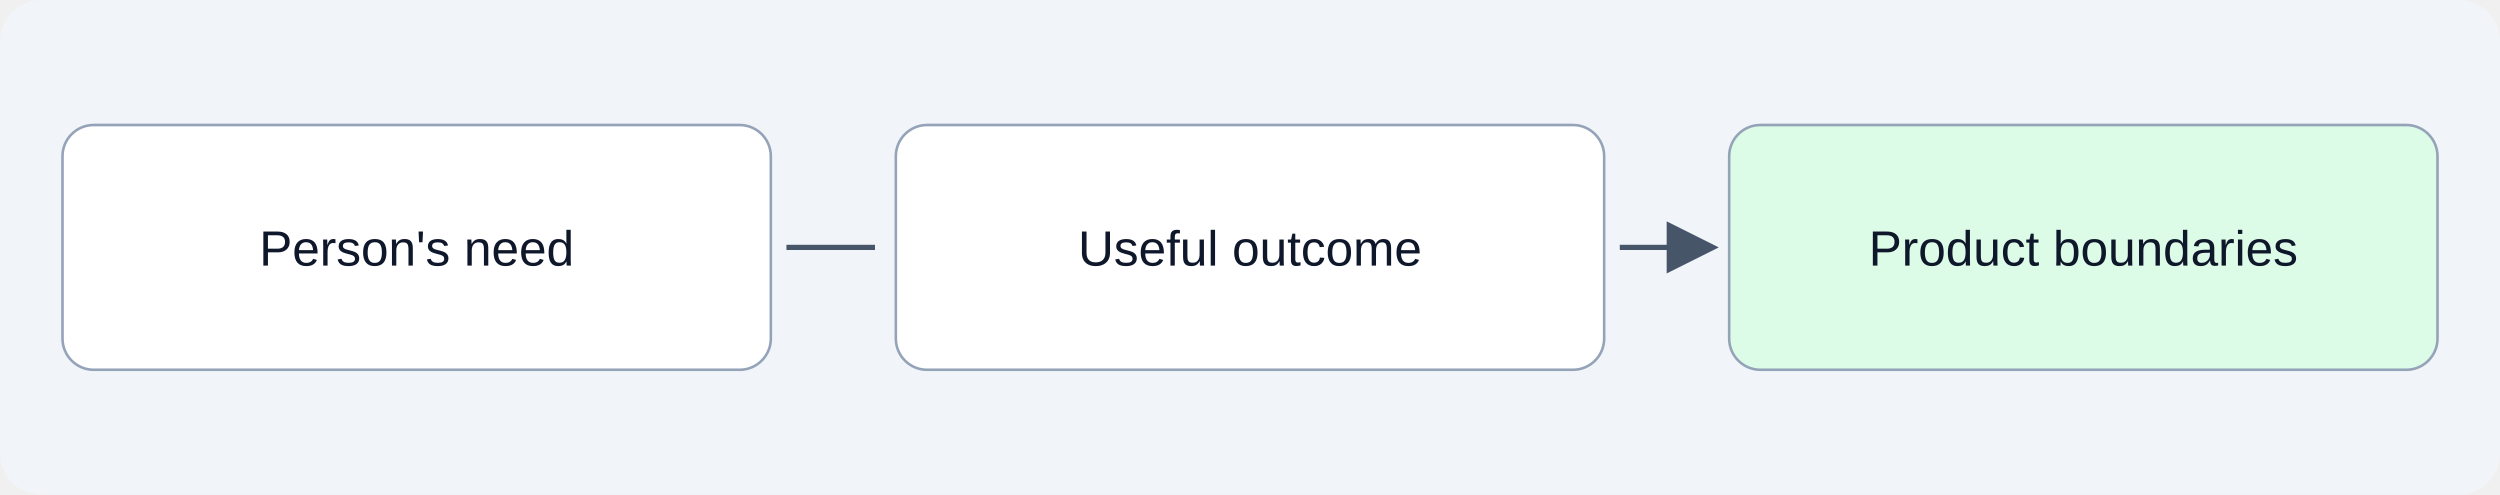
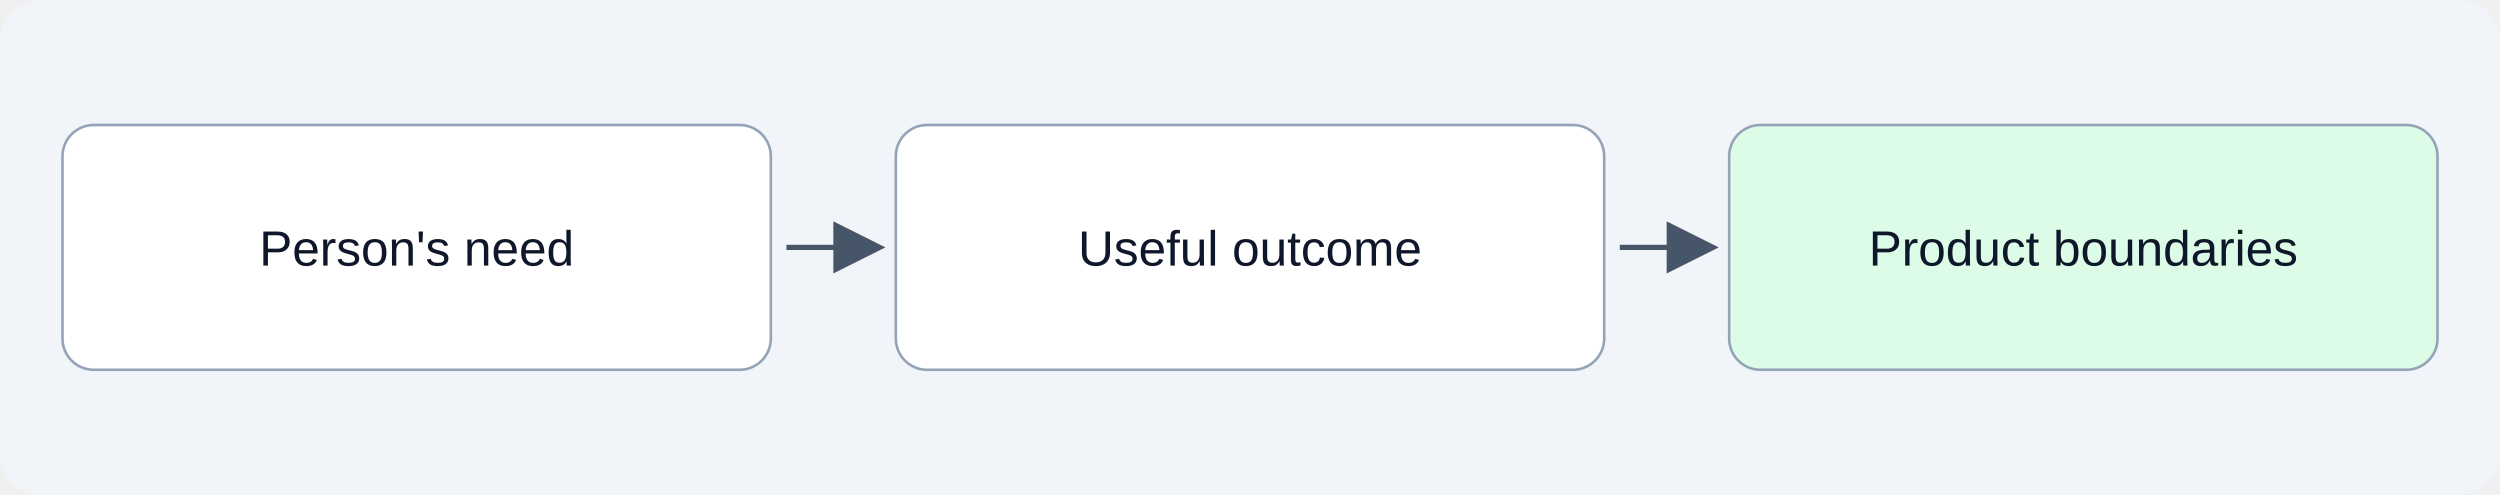
<svg xmlns="http://www.w3.org/2000/svg" width="960" height="190" viewBox="0 0 960 190" role="img" aria-labelledby="title desc">
  <rect width="960" height="190" rx="16" fill="#f1f5f9" />
  <defs>
    <marker id="arrow" markerWidth="10" markerHeight="10" refX="8" refY="5" orient="auto">
      <path d="M0 0L10 5L0 10Z" fill="#475569" />
    </marker>
  </defs>
  <rect x="24" y="48" width="272" height="94" rx="12" fill="#ffffff" stroke="#94a3b8" />
  <text x="160" y="102" text-anchor="middle" font-family="Arial, sans-serif" font-size="19" fill="#0f172a">Person's need</text>
  <rect x="344" y="48" width="272" height="94" rx="12" fill="#ffffff" stroke="#94a3b8" />
  <text x="480" y="102" text-anchor="middle" font-family="Arial, sans-serif" font-size="19" fill="#0f172a">Useful outcome</text>
  <rect x="664" y="48" width="272" height="94" rx="12" fill="#dcfce7" stroke="#94a3b8" />
  <text x="800" y="102" text-anchor="middle" font-family="Arial, sans-serif" font-size="19" fill="#0f172a">Product boundaries</text>
-   <path d="M302 95H336 M622 95H656" stroke="#475569" stroke-width="2" marker-end="url(#arrow)" />
+   <path d="M302 95H336" stroke="#475569" stroke-width="2" marker-end="url(#arrow)" />
+   <path d="M622 95H656" stroke="#475569" stroke-width="2" marker-end="url(#arrow)" />
</svg>
